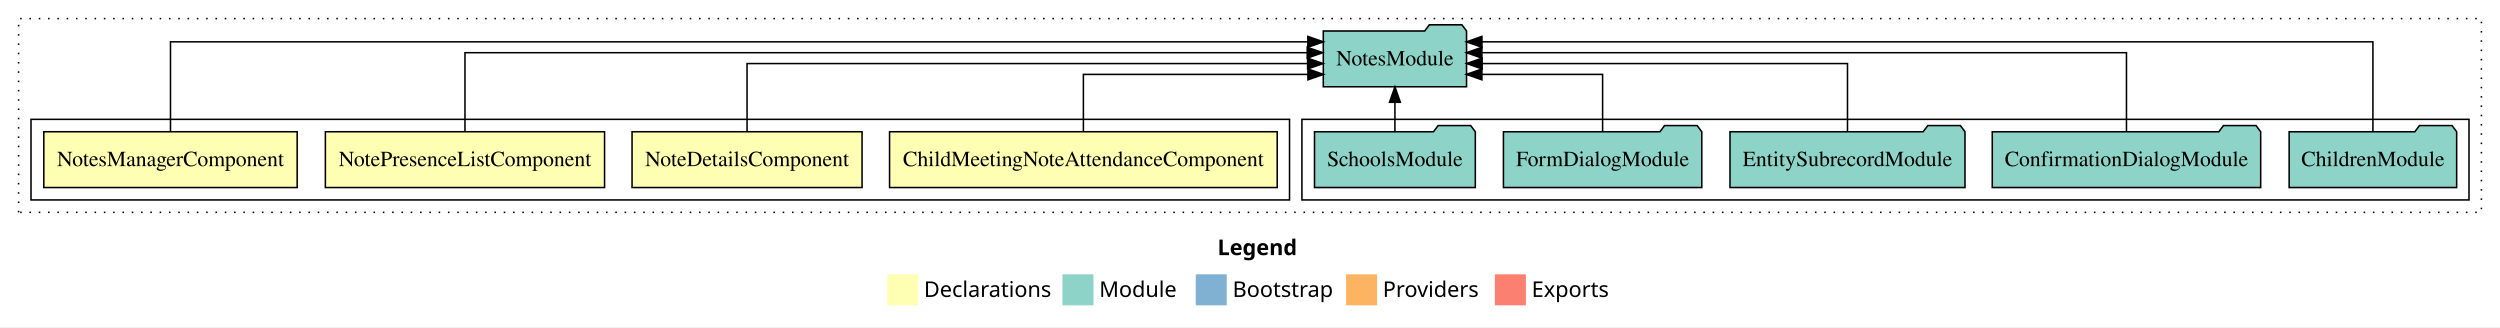
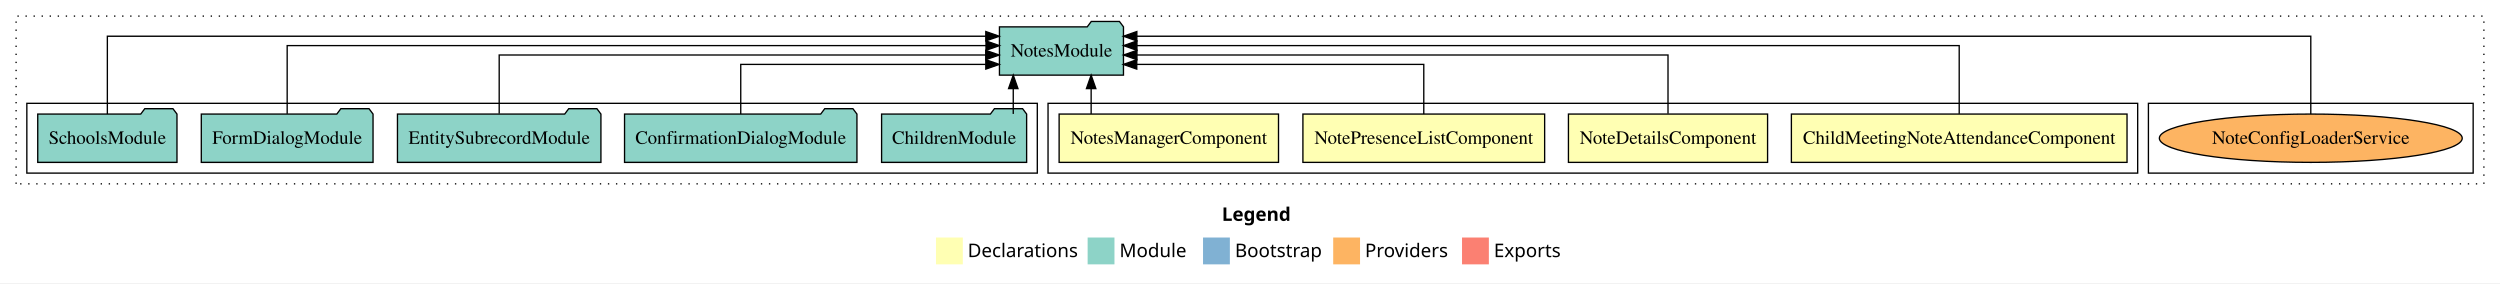
- <svg xmlns="http://www.w3.org/2000/svg" width="1613pt" height="211pt" viewBox="0.00 0.00 1613.00 211.00">
+ <svg xmlns="http://www.w3.org/2000/svg" width="1863pt" height="211pt" viewBox="0.00 0.00 1863.00 211.00">
  <g id="graph0" class="graph" transform="scale(1 1) rotate(0) translate(4 207)">
-     <polygon fill="white" stroke="transparent" points="-4,4 -4,-207 1609,-207 1609,4 -4,4" />
-     <text text-anchor="start" x="781.51" y="-42.4" font-family="sans-serif" font-weight="bold" font-size="14.00">Legend</text>
-     <polygon fill="#ffffb3" stroke="transparent" points="568.5,-10 568.5,-30 588.5,-30 588.5,-10 568.5,-10" />
-     <text text-anchor="start" x="592.13" y="-15.4" font-family="sans-serif" font-size="14.00">  Declarations</text>
-     <polygon fill="#8dd3c7" stroke="transparent" points="681.5,-10 681.5,-30 701.5,-30 701.5,-10 681.5,-10" />
-     <text text-anchor="start" x="705.23" y="-15.4" font-family="sans-serif" font-size="14.00">  Module</text>
-     <polygon fill="#80b1d3" stroke="transparent" points="767.5,-10 767.5,-30 787.5,-30 787.5,-10 767.5,-10" />
-     <text text-anchor="start" x="791.28" y="-15.4" font-family="sans-serif" font-size="14.00">  Bootstrap</text>
-     <polygon fill="#fdb462" stroke="transparent" points="864.5,-10 864.5,-30 884.5,-30 884.5,-10 864.5,-10" />
-     <text text-anchor="start" x="888.17" y="-15.4" font-family="sans-serif" font-size="14.00">  Providers</text>
-     <polygon fill="#fb8072" stroke="transparent" points="960.5,-10 960.5,-30 980.5,-30 980.5,-10 960.5,-10" />
-     <text text-anchor="start" x="984.23" y="-15.4" font-family="sans-serif" font-size="14.00">  Exports</text>
+     <polygon fill="white" stroke="transparent" points="-4,4 -4,-207 1859,-207 1859,4 -4,4" />
+     <text text-anchor="start" x="906.51" y="-42.4" font-family="sans-serif" font-weight="bold" font-size="14.00">Legend</text>
+     <polygon fill="#ffffb3" stroke="transparent" points="693.5,-10 693.5,-30 713.5,-30 713.5,-10 693.5,-10" />
+     <text text-anchor="start" x="717.13" y="-15.4" font-family="sans-serif" font-size="14.00">  Declarations</text>
+     <polygon fill="#8dd3c7" stroke="transparent" points="806.5,-10 806.5,-30 826.5,-30 826.5,-10 806.5,-10" />
+     <text text-anchor="start" x="830.23" y="-15.4" font-family="sans-serif" font-size="14.00">  Module</text>
+     <polygon fill="#80b1d3" stroke="transparent" points="892.5,-10 892.5,-30 912.5,-30 912.5,-10 892.5,-10" />
+     <text text-anchor="start" x="916.28" y="-15.4" font-family="sans-serif" font-size="14.00">  Bootstrap</text>
+     <polygon fill="#fdb462" stroke="transparent" points="989.5,-10 989.5,-30 1009.5,-30 1009.5,-10 989.5,-10" />
+     <text text-anchor="start" x="1013.17" y="-15.4" font-family="sans-serif" font-size="14.00">  Providers</text>
+     <polygon fill="#fb8072" stroke="transparent" points="1085.5,-10 1085.5,-30 1105.5,-30 1105.5,-10 1085.5,-10" />
+     <text text-anchor="start" x="1109.23" y="-15.4" font-family="sans-serif" font-size="14.00">  Exports</text>
    <g id="clust1" class="cluster">
-       <polygon fill="none" stroke="black" stroke-dasharray="1,5" points="8,-70 8,-195 1597,-195 1597,-70 8,-70" />
+       <polygon fill="none" stroke="black" stroke-dasharray="1,5" points="8,-70 8,-195 1847,-195 1847,-70 8,-70" />
+     </g>
+     <g id="clust10" class="cluster">
+       <polygon fill="none" stroke="black" points="1597,-78 1597,-130 1839,-130 1839,-78 1597,-78" />
+     </g>
+     <g id="clust2" class="cluster">
+       <polygon fill="none" stroke="black" points="777,-78 777,-130 1589,-130 1589,-78 777,-78" />
    </g>
    <g id="clust7" class="cluster">
-       <polygon fill="none" stroke="black" points="836,-78 836,-130 1589,-130 1589,-78 836,-78" />
-     </g>
-     <g id="clust2" class="cluster">
-       <polygon fill="none" stroke="black" points="16,-78 16,-130 828,-130 828,-78 16,-78" />
+       <polygon fill="none" stroke="black" points="16,-78 16,-130 769,-130 769,-78 16,-78" />
    </g>
    <g id="node1" class="node">
-       <polygon fill="#ffffb3" stroke="black" points="820.06,-122 569.94,-122 569.94,-86 820.06,-86 820.06,-122" />
-       <text text-anchor="middle" x="695" y="-99.8" font-family="Times,serif" font-size="14.00">ChildMeetingNoteAttendanceComponent</text>
+       <polygon fill="#ffffb3" stroke="black" points="1581.06,-122 1330.94,-122 1330.94,-86 1581.06,-86 1581.06,-122" />
+       <text text-anchor="middle" x="1456" y="-99.8" font-family="Times,serif" font-size="14.00">ChildMeetingNoteAttendanceComponent</text>
    </g>
    <g id="node5" class="node">
-       <polygon fill="#8dd3c7" stroke="black" points="942.21,-187 939.21,-191 918.21,-191 915.21,-187 849.79,-187 849.79,-151 942.21,-151 942.21,-187" />
-       <text text-anchor="middle" x="896" y="-164.8" font-family="Times,serif" font-size="14.00">NotesModule</text>
+       <polygon fill="#8dd3c7" stroke="black" points="833.21,-187 830.21,-191 809.21,-191 806.21,-187 740.79,-187 740.79,-151 833.21,-151 833.21,-187" />
+       <text text-anchor="middle" x="787" y="-164.8" font-family="Times,serif" font-size="14.00">NotesModule</text>
    </g>
    <g id="edge1" class="edge">
-       <path fill="none" stroke="black" d="M695,-122.01C695,-138.05 695,-159 695,-159 695,-159 839.89,-159 839.89,-159" />
-       <polygon fill="black" stroke="black" points="839.89,-162.5 849.89,-159 839.89,-155.5 839.89,-162.5" />
+       <path fill="none" stroke="black" d="M1456,-122.13C1456,-142.57 1456,-173 1456,-173 1456,-173 843.25,-173 843.25,-173" />
+       <polygon fill="black" stroke="black" points="843.25,-169.5 833.25,-173 843.25,-176.5 843.25,-169.5" />
    </g>
    <g id="node2" class="node">
-       <polygon fill="#ffffb3" stroke="black" points="552.2,-122 403.8,-122 403.8,-86 552.2,-86 552.2,-122" />
-       <text text-anchor="middle" x="478" y="-99.8" font-family="Times,serif" font-size="14.00">NoteDetailsComponent</text>
+       <polygon fill="#ffffb3" stroke="black" points="1313.2,-122 1164.8,-122 1164.8,-86 1313.2,-86 1313.2,-122" />
+       <text text-anchor="middle" x="1239" y="-99.8" font-family="Times,serif" font-size="14.00">NoteDetailsComponent</text>
    </g>
    <g id="edge2" class="edge">
-       <path fill="none" stroke="black" d="M478,-122.27C478,-140.56 478,-166 478,-166 478,-166 839.67,-166 839.67,-166" />
-       <polygon fill="black" stroke="black" points="839.67,-169.5 849.67,-166 839.67,-162.5 839.67,-169.5" />
+       <path fill="none" stroke="black" d="M1239,-122.27C1239,-140.56 1239,-166 1239,-166 1239,-166 843.25,-166 843.25,-166" />
+       <polygon fill="black" stroke="black" points="843.25,-162.5 833.25,-166 843.25,-169.5 843.25,-162.5" />
    </g>
    <g id="node3" class="node">
-       <polygon fill="#ffffb3" stroke="black" points="386.07,-122 205.93,-122 205.93,-86 386.07,-86 386.07,-122" />
-       <text text-anchor="middle" x="296" y="-99.8" font-family="Times,serif" font-size="14.00">NotePresenceListComponent</text>
+       <polygon fill="#ffffb3" stroke="black" points="1147.07,-122 966.93,-122 966.93,-86 1147.07,-86 1147.07,-122" />
+       <text text-anchor="middle" x="1057" y="-99.8" font-family="Times,serif" font-size="14.00">NotePresenceListComponent</text>
    </g>
    <g id="edge3" class="edge">
-       <path fill="none" stroke="black" d="M296,-122.13C296,-142.57 296,-173 296,-173 296,-173 839.42,-173 839.42,-173" />
-       <polygon fill="black" stroke="black" points="839.42,-176.5 849.42,-173 839.42,-169.5 839.42,-176.5" />
+       <path fill="none" stroke="black" d="M1057,-122.01C1057,-138.05 1057,-159 1057,-159 1057,-159 843.11,-159 843.11,-159" />
+       <polygon fill="black" stroke="black" points="843.11,-155.5 833.11,-159 843.11,-162.5 843.11,-155.5" />
    </g>
    <g id="node4" class="node">
-       <polygon fill="#ffffb3" stroke="black" points="187.74,-122 24.26,-122 24.26,-86 187.74,-86 187.74,-122" />
-       <text text-anchor="middle" x="106" y="-99.8" font-family="Times,serif" font-size="14.00">NotesManagerComponent</text>
+       <polygon fill="#ffffb3" stroke="black" points="948.74,-122 785.26,-122 785.26,-86 948.74,-86 948.74,-122" />
+       <text text-anchor="middle" x="867" y="-99.8" font-family="Times,serif" font-size="14.00">NotesManagerComponent</text>
    </g>
    <g id="edge4" class="edge">
-       <path fill="none" stroke="black" d="M106,-122.01C106,-144.49 106,-180 106,-180 106,-180 839.82,-180 839.82,-180" />
-       <polygon fill="black" stroke="black" points="839.82,-183.5 849.82,-180 839.82,-176.5 839.82,-183.5" />
+       <path fill="none" stroke="black" d="M809.12,-122.11C809.12,-122.11 809.12,-140.99 809.12,-140.99" />
+       <polygon fill="black" stroke="black" points="805.62,-140.99 809.12,-150.99 812.62,-140.99 805.62,-140.99" />
    </g>
    <g id="node6" class="node">
-       <polygon fill="#8dd3c7" stroke="black" points="1581.04,-122 1578.04,-126 1557.04,-126 1554.04,-122 1472.96,-122 1472.96,-86 1581.04,-86 1581.04,-122" />
-       <text text-anchor="middle" x="1527" y="-99.8" font-family="Times,serif" font-size="14.00">ChildrenModule</text>
+       <polygon fill="#8dd3c7" stroke="black" points="761.04,-122 758.04,-126 737.04,-126 734.04,-122 652.96,-122 652.96,-86 761.04,-86 761.04,-122" />
+       <text text-anchor="middle" x="707" y="-99.8" font-family="Times,serif" font-size="14.00">ChildrenModule</text>
    </g>
    <g id="edge5" class="edge">
-       <path fill="none" stroke="black" d="M1527,-122.01C1527,-144.49 1527,-180 1527,-180 1527,-180 952.14,-180 952.14,-180" />
-       <polygon fill="black" stroke="black" points="952.14,-176.5 942.14,-180 952.14,-183.5 952.14,-176.5" />
+       <path fill="none" stroke="black" d="M751.08,-122.11C751.08,-122.11 751.08,-140.99 751.08,-140.99" />
+       <polygon fill="black" stroke="black" points="747.58,-140.99 751.08,-150.99 754.58,-140.99 747.58,-140.99" />
    </g>
    <g id="node7" class="node">
-       <polygon fill="#8dd3c7" stroke="black" points="1454.59,-122 1451.59,-126 1430.59,-126 1427.59,-122 1281.41,-122 1281.41,-86 1454.59,-86 1454.59,-122" />
-       <text text-anchor="middle" x="1368" y="-99.8" font-family="Times,serif" font-size="14.00">ConfirmationDialogModule</text>
+       <polygon fill="#8dd3c7" stroke="black" points="634.59,-122 631.59,-126 610.59,-126 607.59,-122 461.41,-122 461.41,-86 634.59,-86 634.59,-122" />
+       <text text-anchor="middle" x="548" y="-99.8" font-family="Times,serif" font-size="14.00">ConfirmationDialogModule</text>
    </g>
    <g id="edge6" class="edge">
-       <path fill="none" stroke="black" d="M1368,-122.13C1368,-142.57 1368,-173 1368,-173 1368,-173 952.12,-173 952.12,-173" />
-       <polygon fill="black" stroke="black" points="952.12,-169.5 942.12,-173 952.12,-176.5 952.12,-169.5" />
+       <path fill="none" stroke="black" d="M548,-122.01C548,-138.05 548,-159 548,-159 548,-159 730.64,-159 730.64,-159" />
+       <polygon fill="black" stroke="black" points="730.64,-162.5 740.64,-159 730.63,-155.5 730.64,-162.5" />
    </g>
    <g id="node8" class="node">
-       <polygon fill="#8dd3c7" stroke="black" points="1263.81,-122 1260.81,-126 1239.81,-126 1236.81,-122 1112.19,-122 1112.19,-86 1263.81,-86 1263.81,-122" />
-       <text text-anchor="middle" x="1188" y="-99.8" font-family="Times,serif" font-size="14.00">EntitySubrecordModule</text>
+       <polygon fill="#8dd3c7" stroke="black" points="443.81,-122 440.81,-126 419.81,-126 416.81,-122 292.19,-122 292.19,-86 443.81,-86 443.81,-122" />
+       <text text-anchor="middle" x="368" y="-99.8" font-family="Times,serif" font-size="14.00">EntitySubrecordModule</text>
    </g>
    <g id="edge7" class="edge">
-       <path fill="none" stroke="black" d="M1188,-122.27C1188,-140.56 1188,-166 1188,-166 1188,-166 952.27,-166 952.27,-166" />
-       <polygon fill="black" stroke="black" points="952.27,-162.5 942.27,-166 952.27,-169.5 952.27,-162.5" />
+       <path fill="none" stroke="black" d="M368,-122.27C368,-140.56 368,-166 368,-166 368,-166 730.56,-166 730.56,-166" />
+       <polygon fill="black" stroke="black" points="730.56,-169.5 740.56,-166 730.56,-162.5 730.56,-169.5" />
    </g>
    <g id="node9" class="node">
-       <polygon fill="#8dd3c7" stroke="black" points="1093.99,-122 1090.99,-126 1069.99,-126 1066.99,-122 966.01,-122 966.01,-86 1093.99,-86 1093.99,-122" />
-       <text text-anchor="middle" x="1030" y="-99.8" font-family="Times,serif" font-size="14.00">FormDialogModule</text>
+       <polygon fill="#8dd3c7" stroke="black" points="273.99,-122 270.99,-126 249.99,-126 246.99,-122 146.01,-122 146.01,-86 273.99,-86 273.99,-122" />
+       <text text-anchor="middle" x="210" y="-99.8" font-family="Times,serif" font-size="14.00">FormDialogModule</text>
    </g>
    <g id="edge8" class="edge">
-       <path fill="none" stroke="black" d="M1030,-122.01C1030,-138.05 1030,-159 1030,-159 1030,-159 952.12,-159 952.12,-159" />
-       <polygon fill="black" stroke="black" points="952.12,-155.5 942.12,-159 952.12,-162.5 952.12,-155.5" />
+       <path fill="none" stroke="black" d="M210,-122.13C210,-142.57 210,-173 210,-173 210,-173 730.76,-173 730.76,-173" />
+       <polygon fill="black" stroke="black" points="730.76,-176.5 740.76,-173 730.76,-169.5 730.76,-176.5" />
    </g>
    <g id="node10" class="node">
-       <polygon fill="#8dd3c7" stroke="black" points="947.88,-122 944.88,-126 923.88,-126 920.88,-122 844.12,-122 844.12,-86 947.88,-86 947.88,-122" />
-       <text text-anchor="middle" x="896" y="-99.8" font-family="Times,serif" font-size="14.00">SchoolsModule</text>
+       <polygon fill="#8dd3c7" stroke="black" points="127.88,-122 124.88,-126 103.88,-126 100.88,-122 24.12,-122 24.12,-86 127.88,-86 127.88,-122" />
+       <text text-anchor="middle" x="76" y="-99.8" font-family="Times,serif" font-size="14.00">SchoolsModule</text>
    </g>
    <g id="edge9" class="edge">
-       <path fill="none" stroke="black" d="M896,-122.11C896,-122.11 896,-140.99 896,-140.99" />
-       <polygon fill="black" stroke="black" points="892.5,-140.99 896,-150.99 899.5,-140.99 892.5,-140.99" />
+       <path fill="none" stroke="black" d="M76,-122.01C76,-144.49 76,-180 76,-180 76,-180 730.62,-180 730.62,-180" />
+       <polygon fill="black" stroke="black" points="730.62,-183.5 740.62,-180 730.62,-176.5 730.62,-183.5" />
+     </g>
+     <g id="node11" class="node">
+       <ellipse fill="#fdb462" stroke="black" cx="1718" cy="-104" rx="112.86" ry="18" />
+       <text text-anchor="middle" x="1718" y="-99.8" font-family="Times,serif" font-size="14.00">NoteConfigLoaderService</text>
+     </g>
+     <g id="edge10" class="edge">
+       <path fill="none" stroke="black" d="M1718,-122.01C1718,-144.49 1718,-180 1718,-180 1718,-180 843.17,-180 843.17,-180" />
+       <polygon fill="black" stroke="black" points="843.17,-176.5 833.17,-180 843.17,-183.5 843.17,-176.5" />
    </g>
  </g>
</svg>
